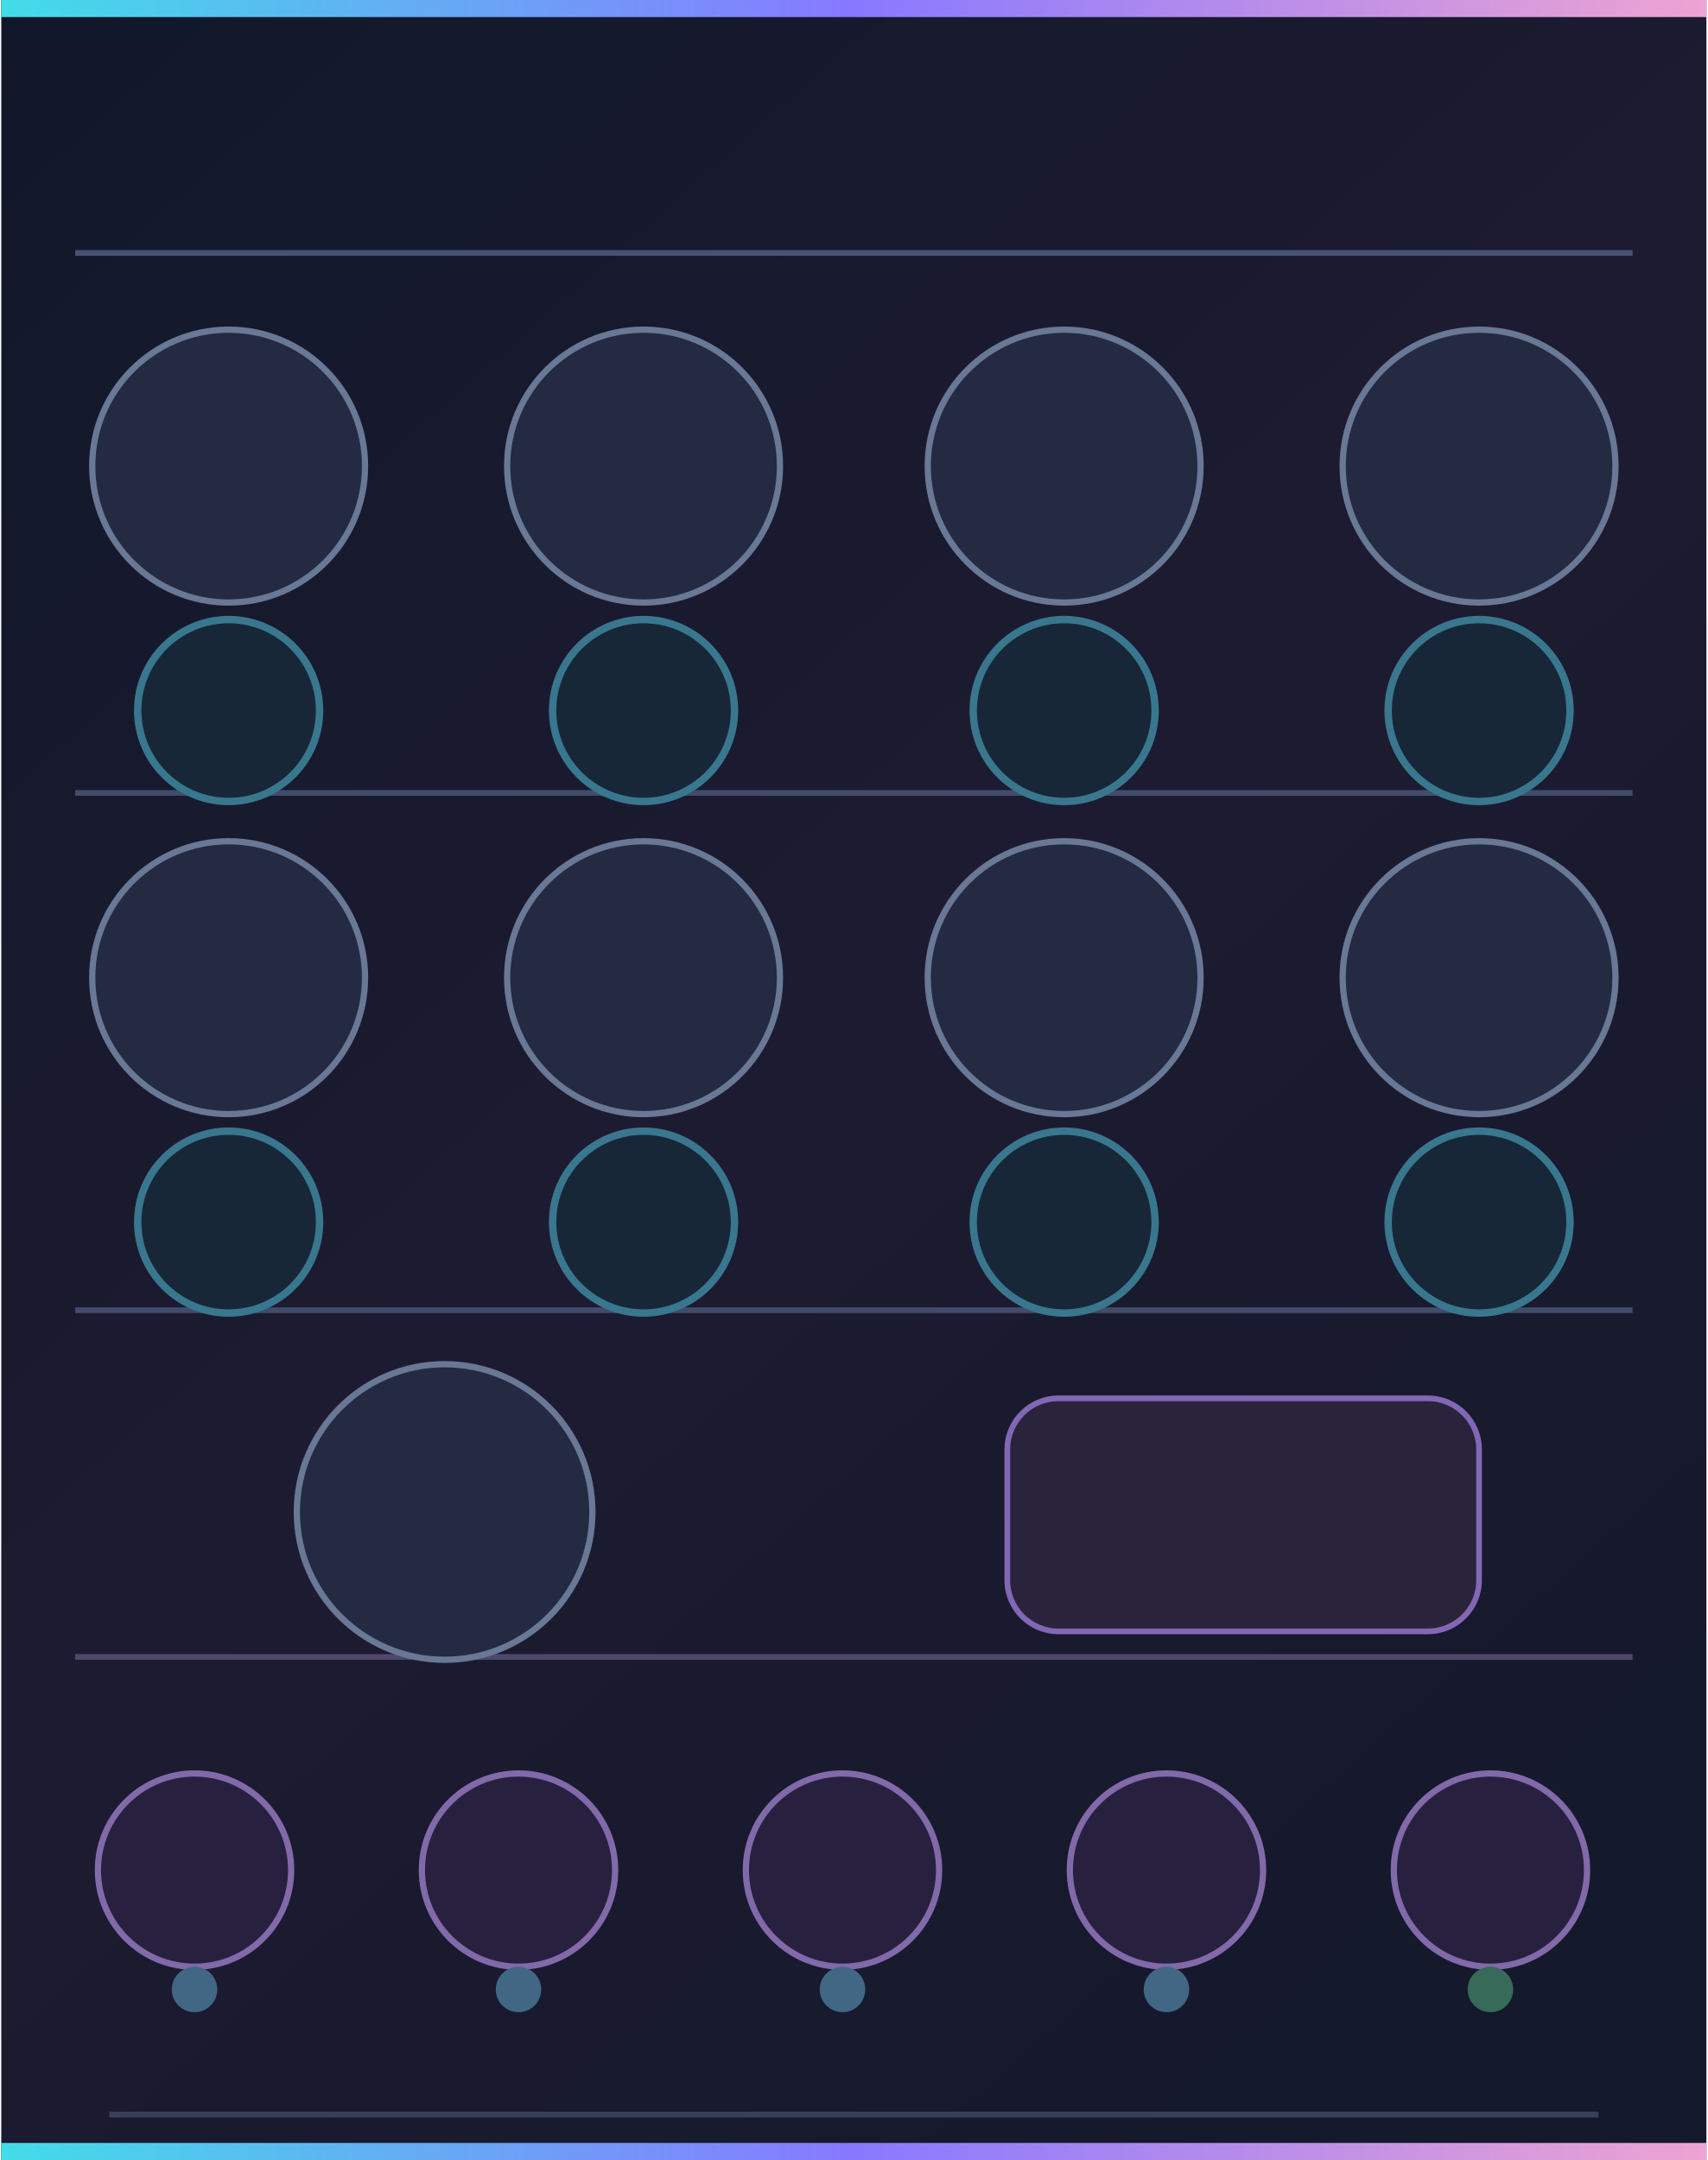
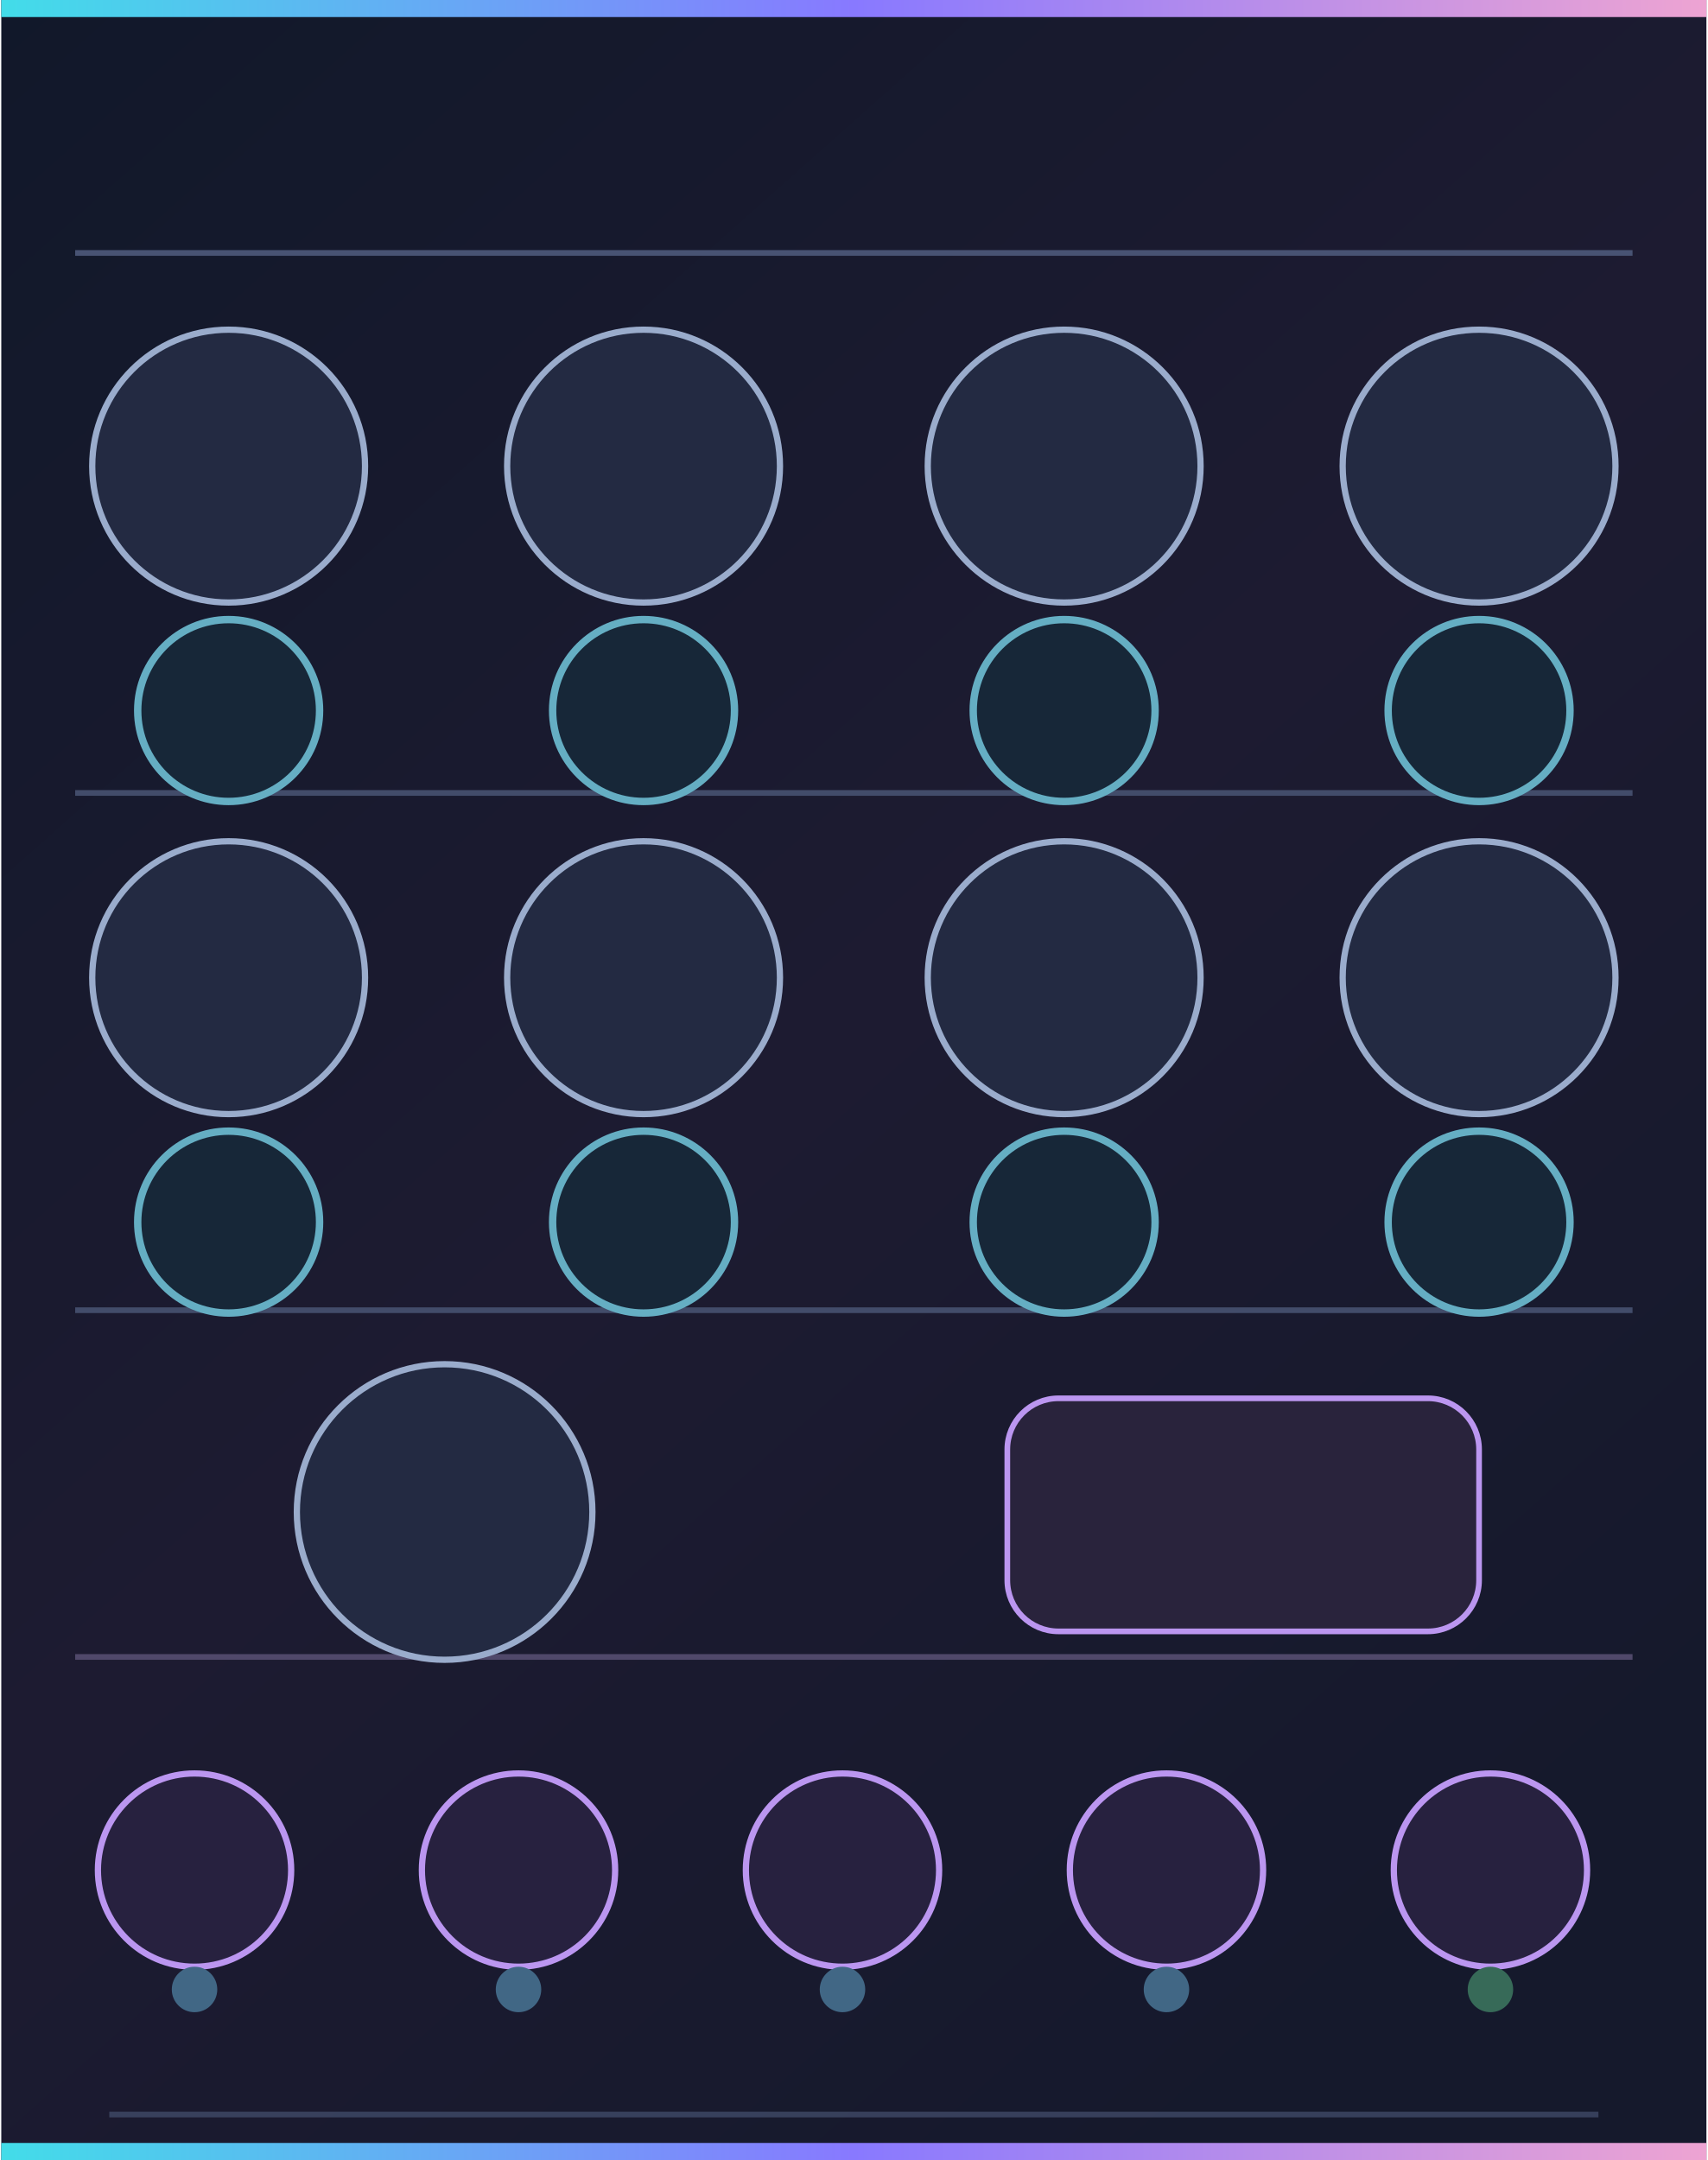
<svg xmlns="http://www.w3.org/2000/svg" width="101.6mm" height="128.5mm" viewBox="0 0 300 380">
  <defs>
    <linearGradient id="panel" x1="0" y1="0" x2="0.7" y2="1">
      <stop offset="0" stop-color="#11182A" />
      <stop offset="0.55" stop-color="#1D1B31" />
      <stop offset="1" stop-color="#15192C" />
    </linearGradient>
    <linearGradient id="accent" x1="0" y1="0" x2="1" y2="0">
      <stop offset="0" stop-color="#42DDE9" />
      <stop offset="0.5" stop-color="#8879FF" />
      <stop offset="1" stop-color="#EEA4D2" />
    </linearGradient>
  </defs>
  <rect width="300" height="380" fill="url(#panel)" />
  <rect width="300" height="3" fill="url(#accent)" />
  <rect y="377" width="300" height="3" fill="url(#accent)" />
  <rect x="13" y="44" width="274" height="1" fill="#485373" />
  <rect x="13" y="139" width="274" height="1" fill="#424C6A" />
  <rect x="13" y="230" width="274" height="1" fill="#424C6A" />
  <rect x="13" y="291" width="274" height="1" fill="#50486A" />
-   <g stroke="#687895" stroke-width="1.1" fill="#232A42">
+   <g stroke="#9AACCC" stroke-width="1.1" fill="#232A42">
    <circle cx="40" cy="82" r="24" />
    <circle cx="113" cy="82" r="24" />
    <circle cx="187" cy="82" r="24" />
    <circle cx="260" cy="82" r="24" />
    <circle cx="40" cy="172" r="24" />
    <circle cx="113" cy="172" r="24" />
    <circle cx="187" cy="172" r="24" />
    <circle cx="260" cy="172" r="24" />
    <circle cx="78" cy="266" r="26" />
  </g>
-   <g stroke="#39778E" stroke-width="1.3" fill="#172738">
+   <g stroke="#65AEC3" stroke-width="1.3" fill="#172738">
    <circle cx="40" cy="125" r="16" />
    <circle cx="113" cy="125" r="16" />
    <circle cx="187" cy="125" r="16" />
    <circle cx="260" cy="125" r="16" />
    <circle cx="40" cy="215" r="16" />
    <circle cx="113" cy="215" r="16" />
    <circle cx="187" cy="215" r="16" />
    <circle cx="260" cy="215" r="16" />
  </g>
-   <rect x="177" y="246" width="83" height="41" rx="9" fill="#29233C" stroke="#8267B5" />
-   <g stroke="#8169AA" stroke-width="1.1" fill="#27213F">
+   <rect x="177" y="246" width="83" height="41" rx="9" fill="#29233C" stroke="#BB96F0" />
+   <g stroke="#BB96F0" stroke-width="1.1" fill="#27213F">
    <circle cx="34" cy="329" r="17" />
    <circle cx="91" cy="329" r="17" />
    <circle cx="148" cy="329" r="17" />
    <circle cx="205" cy="329" r="17" />
    <circle cx="262" cy="329" r="17" />
  </g>
  <g fill="#416785">
    <circle cx="34" cy="350" r="4" />
    <circle cx="91" cy="350" r="4" />
    <circle cx="148" cy="350" r="4" />
    <circle cx="205" cy="350" r="4" />
  </g>
  <circle cx="262" cy="350" r="4" fill="#376A58" />
  <path d="M19 372h262" stroke="#45506F" stroke-width="1" opacity=".7" />
</svg>
